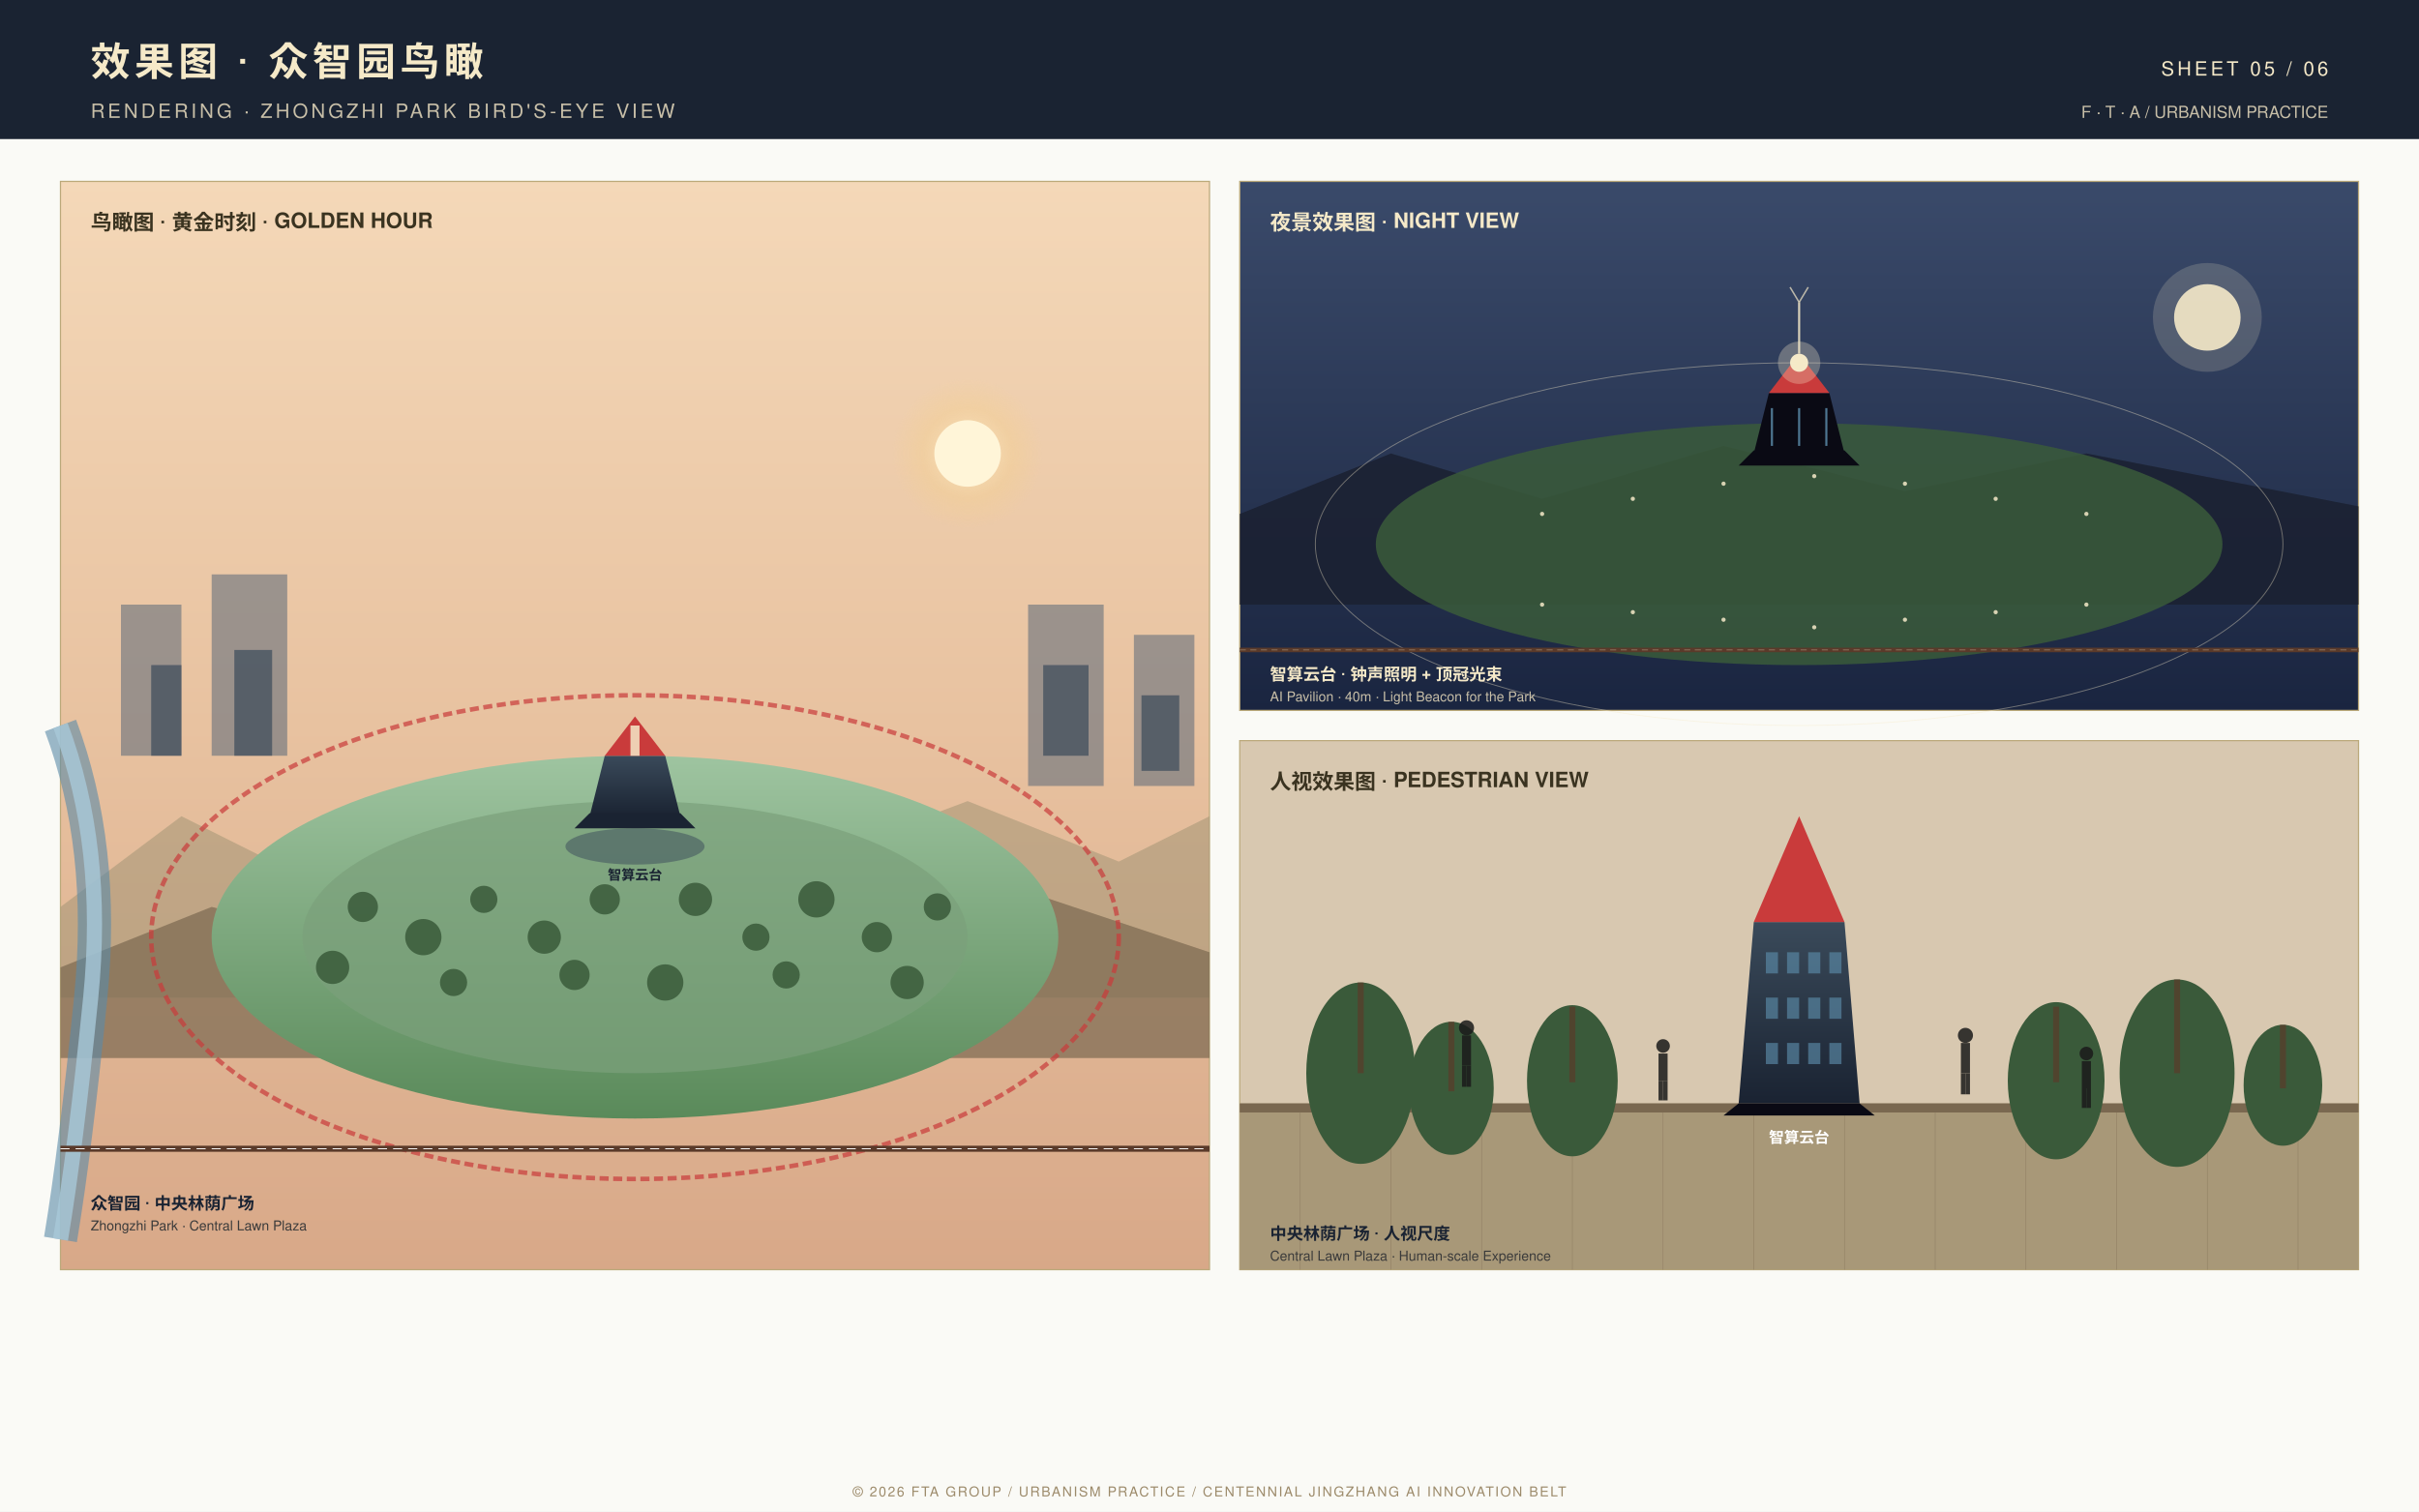
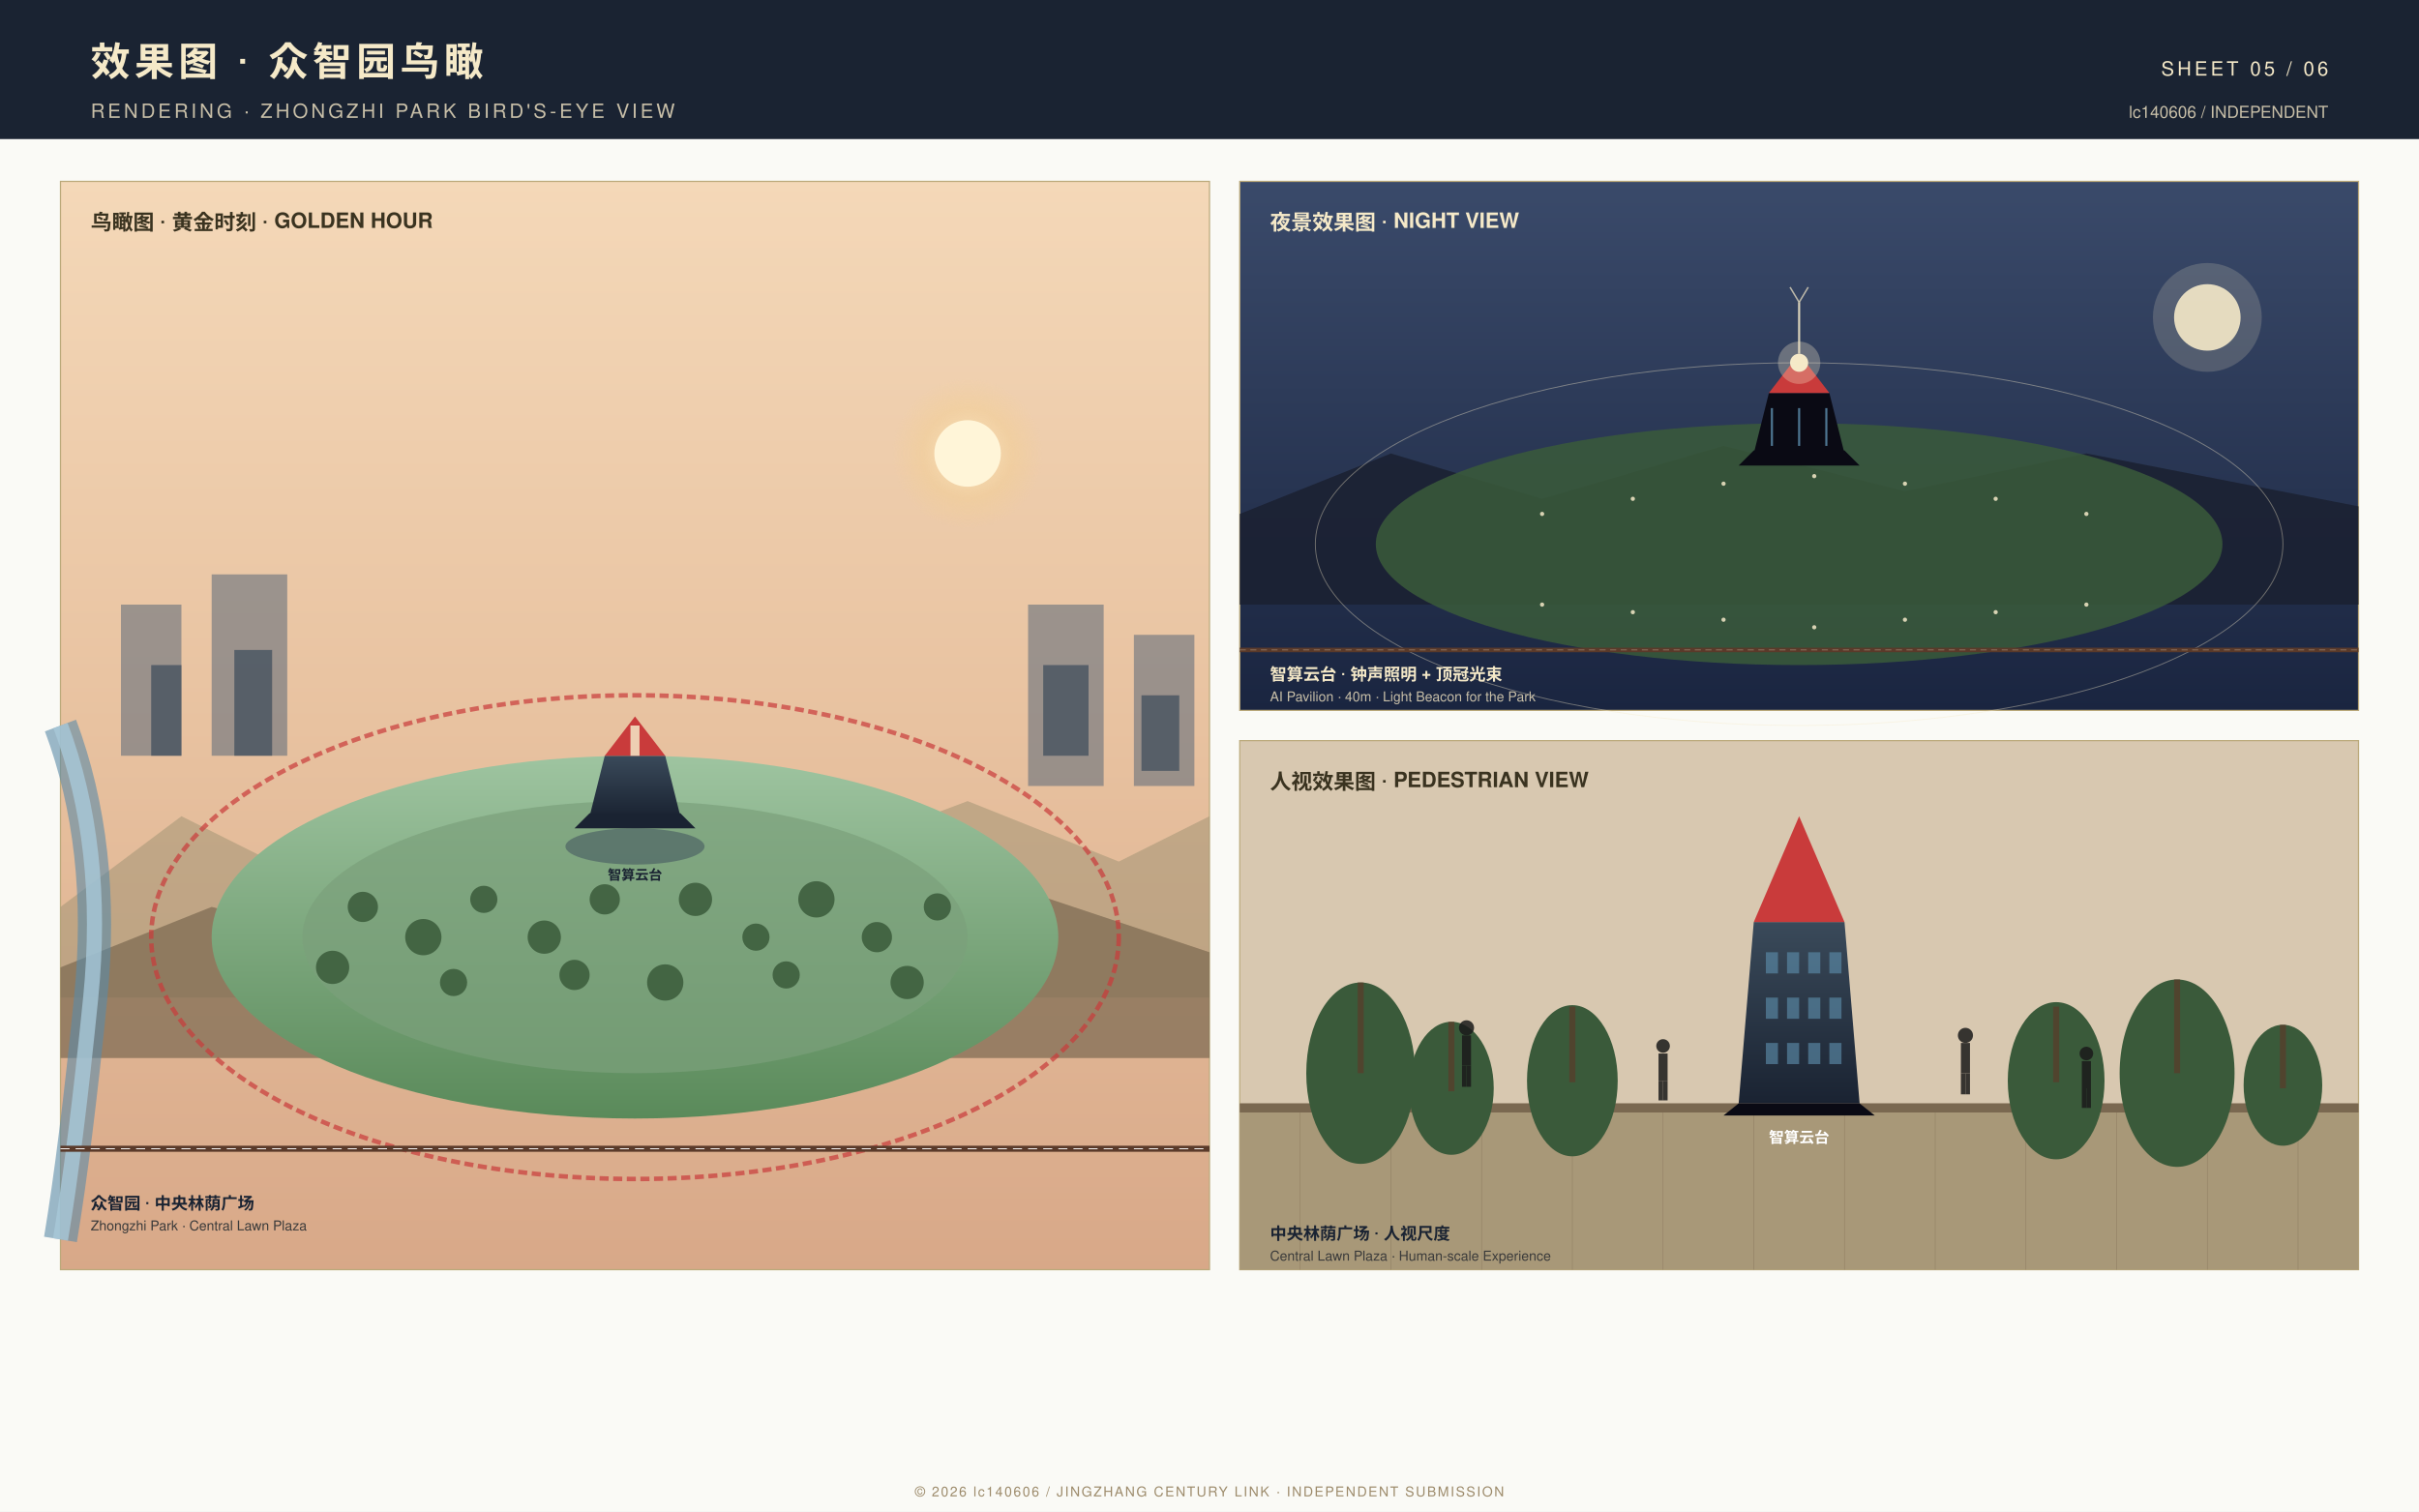
<svg xmlns="http://www.w3.org/2000/svg" viewBox="0 0 1600 1000" font-family="Helvetica, Arial, 'PingFang SC', sans-serif">
  <defs>
    <linearGradient id="sky" x1="0" y1="0" x2="0" y2="1">
      <stop offset="0" stop-color="#f4d8b8" />
      <stop offset="0.5" stop-color="#e8c2a0" />
      <stop offset="1" stop-color="#d8a888" />
    </linearGradient>
    <linearGradient id="skyNight" x1="0" y1="0" x2="0" y2="1">
      <stop offset="0" stop-color="#3a4a6a" />
      <stop offset="1" stop-color="#1a2540" />
    </linearGradient>
    <linearGradient id="tower" x1="0" y1="0" x2="0" y2="1">
      <stop offset="0" stop-color="#3a4a5a" />
      <stop offset="1" stop-color="#1a2332" />
    </linearGradient>
    <linearGradient id="parkAerial" x1="0" y1="0" x2="0" y2="1">
      <stop offset="0" stop-color="#9ec4a0" />
      <stop offset="1" stop-color="#5a8a5a" />
    </linearGradient>
    <radialGradient id="sun" cx="0.5" cy="0.5" r="0.5">
      <stop offset="0" stop-color="#fff5e0" stop-opacity="0.9" />
      <stop offset="0.6" stop-color="#f4d090" stop-opacity="0.4" />
      <stop offset="1" stop-color="#f4d090" stop-opacity="0" />
    </radialGradient>
  </defs>
  <rect width="1600" height="1000" fill="#fafaf6" />
  <rect x="0" y="0" width="1600" height="92" fill="#1a2332" />
  <text x="60" y="50" fill="#f5e9c8" font-size="26" font-weight="700" letter-spacing="3">效果图 · 众智园鸟瞰</text>
  <text x="60" y="78" fill="#c8bfa8" font-size="13" letter-spacing="2">RENDERING  ·  ZHONGZHI PARK BIRD'S-EYE VIEW</text>
  <text x="1540" y="50" fill="#f5e9c8" font-size="13" text-anchor="end" letter-spacing="2">SHEET 05 / 06</text>
-   <text x="1540" y="78" fill="#c8bfa8" font-size="11" text-anchor="end">F · T · A  /  URBANISM PRACTICE</text>
+   <text x="1540" y="78" fill="#c8bfa8" font-size="11" text-anchor="end">lc140606  /  INDEPENDENT</text>
  <g transform="translate(40,120)">
    <rect width="760" height="720" fill="url(#sky)" stroke="#bba97a" stroke-width="0.8" />
    <text x="20" y="32" font-size="14" font-weight="700" fill="#3a3320">鸟瞰图  ·  黄金时刻  ·  GOLDEN HOUR</text>
    <circle cx="600" cy="180" r="50" fill="url(#sun)" />
    <circle cx="600" cy="180" r="22" fill="#fff5d8" />
    <path d="M 0 480 L 80 420 L 160 460 L 240 410 L 340 450 L 420 400 L 520 440 L 600 410 L 700 450 L 760 420 L 760 540 L 0 540 Z" fill="#a89878" opacity="0.6" />
    <path d="M 0 520 L 100 480 L 220 510 L 360 470 L 500 500 L 640 470 L 760 510 L 760 580 L 0 580 Z" fill="#7a6850" opacity="0.7" />
    <ellipse cx="380" cy="500" rx="280" ry="120" fill="url(#parkAerial)" />
    <ellipse cx="380" cy="500" rx="220" ry="90" fill="#7aa07a" opacity="0.7" />
    <g fill="#3a5a3a" opacity="0.85">
      <circle cx="200" cy="480" r="10" />
      <circle cx="240" cy="500" r="12" />
      <circle cx="280" cy="475" r="9" />
      <circle cx="320" cy="500" r="11" />
      <circle cx="360" cy="475" r="10" />
      <circle cx="420" cy="475" r="11" />
      <circle cx="460" cy="500" r="9" />
      <circle cx="500" cy="475" r="12" />
      <circle cx="540" cy="500" r="10" />
      <circle cx="580" cy="480" r="9" />
      <circle cx="180" cy="520" r="11" />
      <circle cx="260" cy="530" r="9" />
      <circle cx="340" cy="525" r="10" />
      <circle cx="400" cy="530" r="12" />
      <circle cx="480" cy="525" r="9" />
      <circle cx="560" cy="530" r="11" />
    </g>
    <g transform="translate(380,420)">
      <polygon points="-30,0 30,0 20,-40 -20,-40" fill="url(#tower)" />
      <polygon points="-40,8 40,8 30,-2 -30,-2" fill="#1a2332" />
      <polygon points="-20,-40 20,-40 0,-66" fill="#c93b3b" />
      <rect x="-3" y="-60" width="6" height="20" fill="#f5e9c8" opacity="0.85" />
      <ellipse cx="0" cy="20" rx="46" ry="12" fill="#3a4a5a" opacity="0.5" />
      <text x="0" y="42" font-size="9" text-anchor="middle" fill="#1a2332" font-weight="700">智算云台</text>
    </g>
    <path d="M 0 360 Q 30 440 20 540 T 0 700" fill="none" stroke="#5a8aa8" stroke-width="22" opacity="0.6" />
    <path d="M 0 360 Q 30 440 20 540 T 0 700" fill="none" stroke="#a8c8d8" stroke-width="10" opacity="0.8" />
    <ellipse cx="380" cy="500" rx="320" ry="160" fill="none" stroke="#c93b3b" stroke-width="3" stroke-dasharray="6 3" opacity="0.7" />
    <g fill="#5a6878" opacity="0.55">
      <rect x="40" y="280" width="40" height="100" />
      <rect x="100" y="260" width="50" height="120" />
      <rect x="640" y="280" width="50" height="120" />
      <rect x="710" y="300" width="40" height="100" />
    </g>
    <g fill="#3a4a5a" opacity="0.7">
      <rect x="60" y="320" width="20" height="60" />
      <rect x="115" y="310" width="25" height="70" />
      <rect x="650" y="320" width="30" height="60" />
      <rect x="715" y="340" width="25" height="50" />
    </g>
    <line x1="0" y1="640" x2="760" y2="640" stroke="#5a3a2a" stroke-width="4" />
    <line x1="0" y1="640" x2="760" y2="640" stroke="#fff" stroke-width="0.6" stroke-dasharray="6 4" />
    <g transform="translate(20,680)">
      <text x="0" y="0" font-size="11" font-weight="700" fill="#1a2332">众智园  ·  中央林荫广场</text>
      <text x="0" y="14" font-size="9" fill="#3a3a3a">Zhongzhi Park  ·  Central Lawn Plaza</text>
    </g>
  </g>
  <g transform="translate(820,120)">
    <rect width="740" height="350" fill="url(#skyNight)" stroke="#bba97a" stroke-width="0.8" />
    <text x="20" y="32" font-size="14" font-weight="700" fill="#f5e9c8">夜景效果图  ·  NIGHT VIEW</text>
    <circle cx="640" cy="90" r="22" fill="#f5e9c8" opacity="0.9" />
    <circle cx="640" cy="90" r="36" fill="#f5e9c8" opacity="0.18" />
    <path d="M 0 220 L 100 180 L 200 210 L 320 175 L 440 205 L 560 180 L 740 215 L 740 280 L 0 280 Z" fill="#1a2030" opacity="0.85" />
    <ellipse cx="370" cy="240" rx="280" ry="80" fill="#3a5a3a" opacity="0.85" />
    <g transform="translate(370,180)">
      <polygon points="-30,0 30,0 20,-40 -20,-40" fill="#0a0a14" />
      <polygon points="-40,8 40,8 30,-2 -30,-2" fill="#0a0a14" />
      <polygon points="-20,-40 20,-40 0,-66" fill="#c93b3b" />
      <circle cx="0" cy="-60" r="6" fill="#f5e9c8" />
      <circle cx="0" cy="-60" r="14" fill="#f5e9c8" opacity="0.3" />
      <line x1="0" y1="-66" x2="0" y2="-100" stroke="#f5e9c8" stroke-width="1.4" opacity="0.85" />
      <line x1="0" y1="-100" x2="-6" y2="-110" stroke="#f5e9c8" stroke-width="1" opacity="0.7" />
      <line x1="0" y1="-100" x2="6" y2="-110" stroke="#f5e9c8" stroke-width="1" opacity="0.7" />
      <line x1="-18" y1="-30" x2="-18" y2="-5" stroke="#5a8aa8" stroke-width="1.4" opacity="0.85" />
      <line x1="0" y1="-30" x2="0" y2="-5" stroke="#5a8aa8" stroke-width="1.4" opacity="0.85" />
      <line x1="18" y1="-30" x2="18" y2="-5" stroke="#5a8aa8" stroke-width="1.4" opacity="0.85" />
    </g>
    <ellipse cx="370" cy="240" rx="320" ry="120" fill="none" stroke="#f5e9c8" stroke-width="0.6" opacity="0.4" />
    <g fill="#f5e9c8" opacity="0.85">
      <circle cx="200" cy="220" r="1.4" />
      <circle cx="260" cy="210" r="1.4" />
      <circle cx="320" cy="200" r="1.4" />
      <circle cx="380" cy="195" r="1.4" />
      <circle cx="440" cy="200" r="1.4" />
      <circle cx="500" cy="210" r="1.4" />
      <circle cx="560" cy="220" r="1.4" />
      <circle cx="200" cy="280" r="1.4" />
      <circle cx="260" cy="285" r="1.4" />
      <circle cx="320" cy="290" r="1.4" />
      <circle cx="380" cy="295" r="1.4" />
      <circle cx="440" cy="290" r="1.4" />
      <circle cx="500" cy="285" r="1.4" />
      <circle cx="560" cy="280" r="1.4" />
    </g>
    <line x1="0" y1="310" x2="740" y2="310" stroke="#5a3a2a" stroke-width="3" />
    <line x1="0" y1="310" x2="740" y2="310" stroke="#f5e9c8" stroke-width="0.4" stroke-dasharray="4 3" opacity="0.5" />
    <g transform="translate(20,330)">
      <text x="0" y="0" font-size="11" font-weight="700" fill="#f5e9c8">智算云台  ·  钟声照明 + 顶冠光束</text>
      <text x="0" y="14" font-size="9" fill="#c8bfa8">AI Pavilion  ·  40m  ·  Light Beacon for the Park</text>
    </g>
  </g>
  <g transform="translate(820,490)">
    <rect width="740" height="350" fill="#d8c8b0" stroke="#bba97a" stroke-width="0.8" />
    <text x="20" y="32" font-size="14" font-weight="700" fill="#3a3320">人视效果图  ·  PEDESTRIAN VIEW</text>
    <rect x="0" y="240" width="740" height="110" fill="#a89878" />
    <rect x="0" y="240" width="740" height="6" fill="#7a6850" />
    <g stroke="#7a6850" stroke-width="0.4" opacity="0.5">
      <line x1="40" y1="246" x2="40" y2="350" />
      <line x1="100" y1="246" x2="100" y2="350" />
      <line x1="160" y1="246" x2="160" y2="350" />
      <line x1="220" y1="246" x2="220" y2="350" />
      <line x1="280" y1="246" x2="280" y2="350" />
      <line x1="340" y1="246" x2="340" y2="350" />
      <line x1="400" y1="246" x2="400" y2="350" />
      <line x1="460" y1="246" x2="460" y2="350" />
      <line x1="520" y1="246" x2="520" y2="350" />
      <line x1="580" y1="246" x2="580" y2="350" />
      <line x1="640" y1="246" x2="640" y2="350" />
      <line x1="700" y1="246" x2="700" y2="350" />
    </g>
    <g transform="translate(370,80)">
      <polygon points="-40,160 40,160 30,40 -30,40" fill="url(#tower)" />
      <polygon points="-50,168 50,168 40,160 -40,160" fill="#0a0a14" />
      <polygon points="-30,40 30,40 0,-30" fill="#c93b3b" />
      <g fill="#5a8aa8" opacity="0.65">
        <rect x="-22" y="60" width="8" height="14" />
        <rect x="-8" y="60" width="8" height="14" />
        <rect x="6" y="60" width="8" height="14" />
        <rect x="20" y="60" width="8" height="14" />
        <rect x="-22" y="90" width="8" height="14" />
        <rect x="-8" y="90" width="8" height="14" />
        <rect x="6" y="90" width="8" height="14" />
        <rect x="20" y="90" width="8" height="14" />
        <rect x="-22" y="120" width="8" height="14" />
        <rect x="-8" y="120" width="8" height="14" />
        <rect x="6" y="120" width="8" height="14" />
        <rect x="20" y="120" width="8" height="14" />
      </g>
      <text x="0" y="186" font-size="10" text-anchor="middle" fill="#fff" font-weight="700">智算云台</text>
    </g>
    <g fill="#3a5a3a">
      <ellipse cx="80" cy="220" rx="36" ry="60" />
      <ellipse cx="140" cy="230" rx="28" ry="44" />
      <ellipse cx="220" cy="225" rx="30" ry="50" />
      <ellipse cx="540" cy="225" rx="32" ry="52" />
      <ellipse cx="620" cy="220" rx="38" ry="62" />
      <ellipse cx="690" cy="228" rx="26" ry="40" />
    </g>
    <g fill="#5a3a2a" opacity="0.7">
      <rect x="78" y="160" width="4" height="60" />
      <rect x="138" y="186" width="4" height="46" />
      <rect x="218" y="176" width="4" height="50" />
      <rect x="538" y="176" width="4" height="50" />
      <rect x="618" y="158" width="4" height="62" />
      <rect x="688" y="188" width="4" height="42" />
    </g>
    <g fill="#1a1a1a" opacity="0.85">
      <g transform="translate(150,210)">
        <circle cx="0" cy="-20" r="5" />
        <rect x="-3" y="-15" width="6" height="20" />
        <rect x="-3" y="5" width="3" height="14" />
        <rect x="0" y="5" width="3" height="14" />
      </g>
      <g transform="translate(280,220)">
        <circle cx="0" cy="-18" r="4.5" />
        <rect x="-3" y="-13" width="6" height="18" />
        <rect x="-3" y="5" width="3" height="13" />
        <rect x="0" y="5" width="3" height="13" />
      </g>
      <g transform="translate(480,215)">
        <circle cx="0" cy="-20" r="5" />
        <rect x="-3" y="-15" width="6" height="20" />
        <rect x="-3" y="5" width="3" height="14" />
        <rect x="0" y="5" width="3" height="14" />
      </g>
      <g transform="translate(560,225)">
        <circle cx="0" cy="-18" r="4.5" />
        <rect x="-3" y="-13" width="6" height="18" />
        <rect x="-3" y="5" width="3" height="13" />
        <rect x="0" y="5" width="3" height="13" />
      </g>
    </g>
    <g transform="translate(20,330)">
      <text x="0" y="0" font-size="11" font-weight="700" fill="#1a2332">中央林荫广场  ·  人视尺度</text>
      <text x="0" y="14" font-size="9" fill="#3a3a3a">Central Lawn Plaza  ·  Human-scale Experience</text>
    </g>
  </g>
-   <text x="800" y="990" font-size="9" fill="#9c8a6a" text-anchor="middle" letter-spacing="1">© 2026  FTA GROUP  /  URBANISM PRACTICE  /  CENTENNIAL JINGZHANG AI INNOVATION BELT</text>
+   <text x="800" y="990" font-size="9" fill="#9c8a6a" text-anchor="middle" letter-spacing="1">© 2026  lc140606  /  JINGZHANG CENTURY LINK  ·  INDEPENDENT SUBMISSION</text>
</svg>
